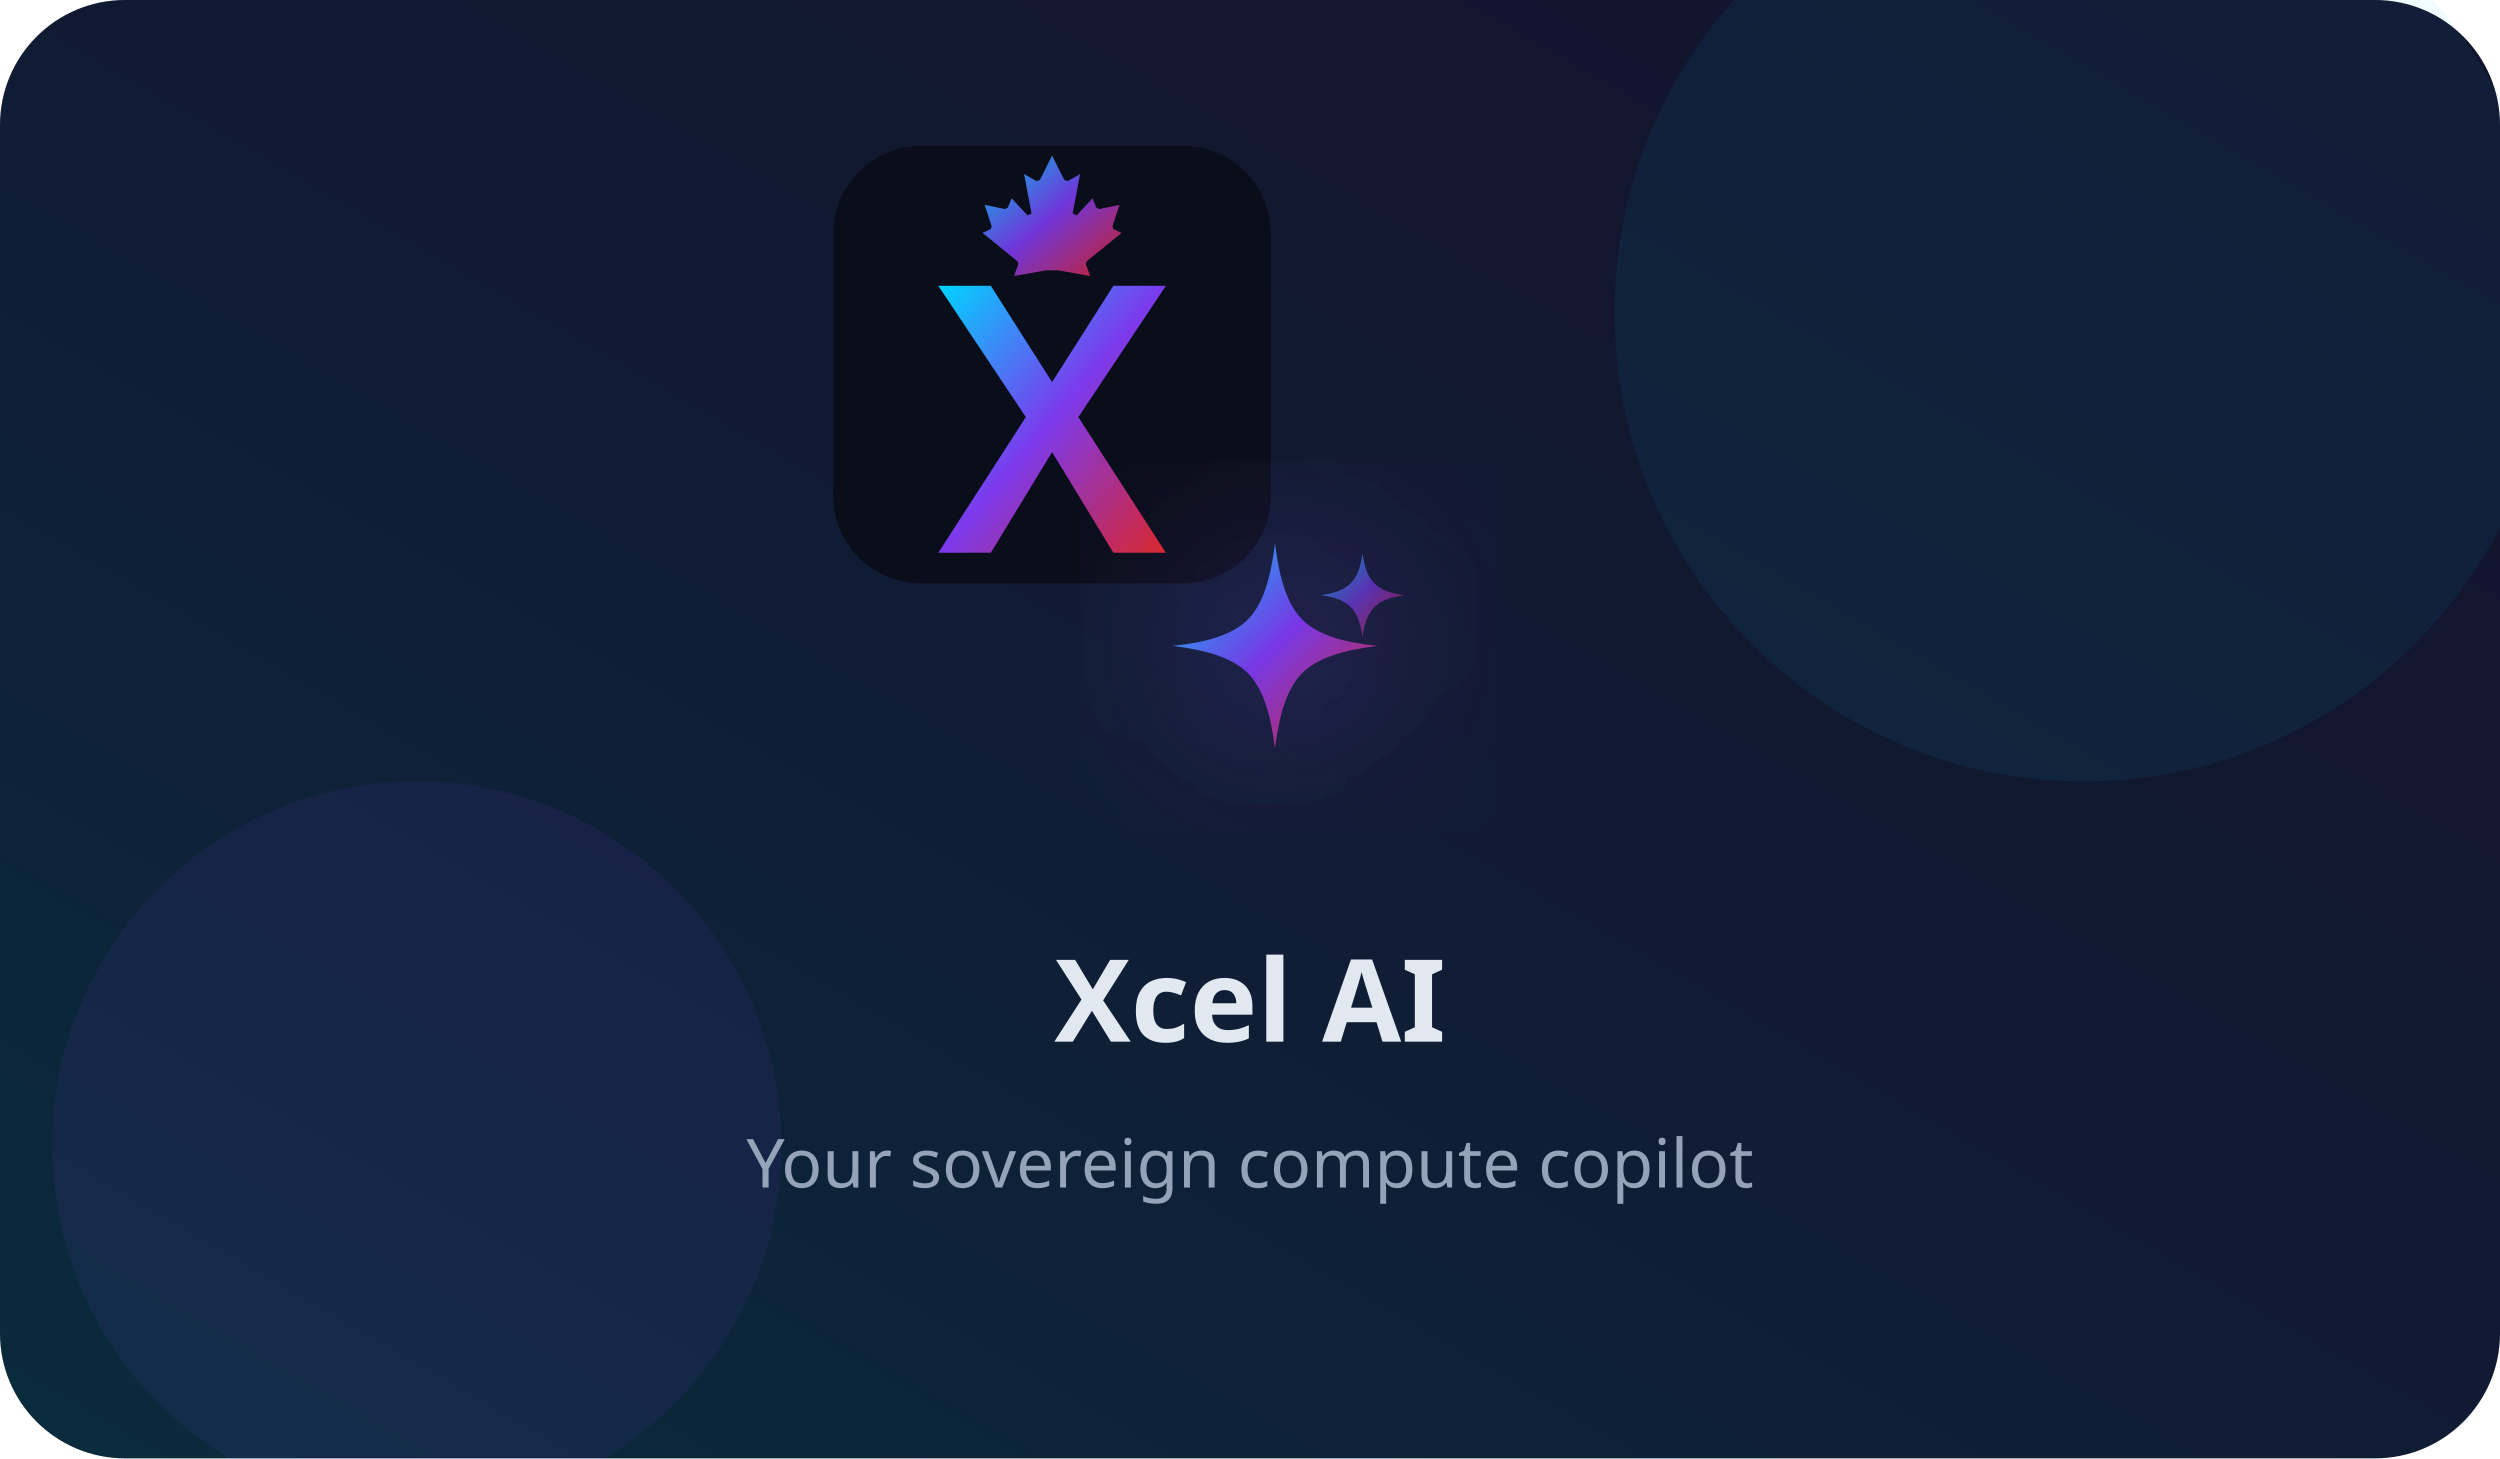
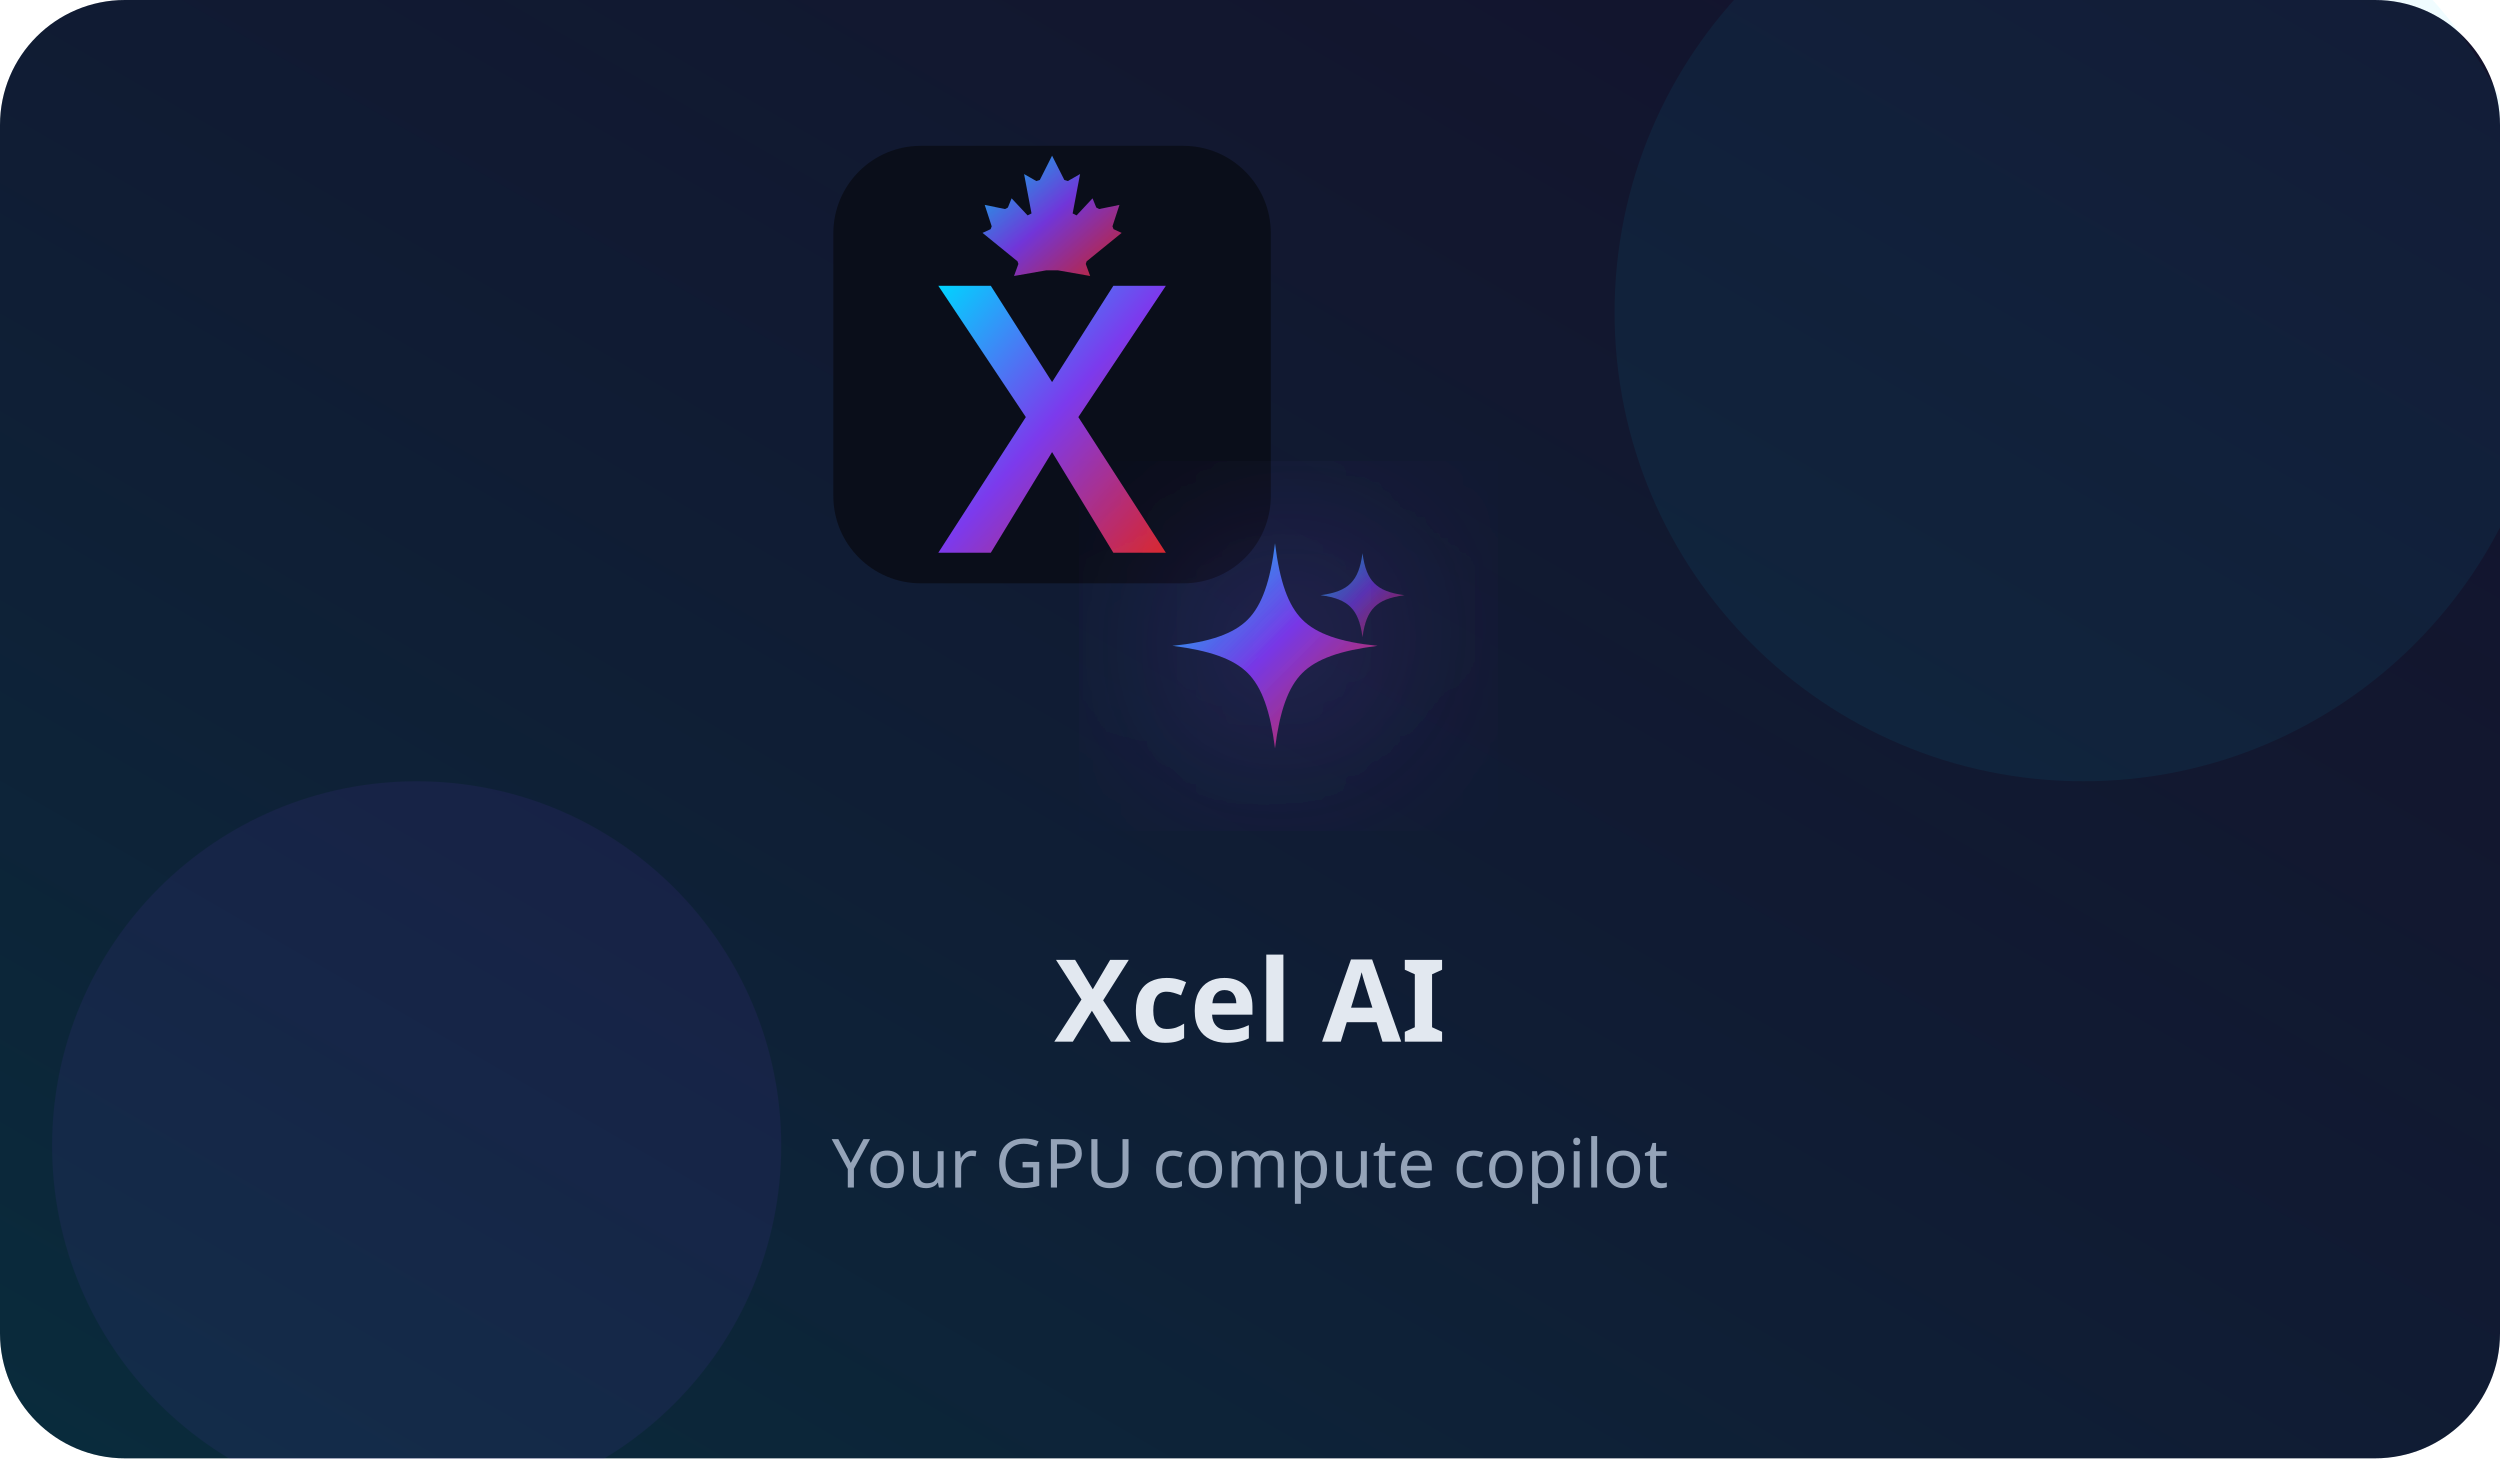
<svg xmlns="http://www.w3.org/2000/svg" viewBox="0 0 480 280" fill="none">
  <defs>
    <linearGradient id="g" x1="0%" y1="0%" x2="100%" y2="100%">
      <stop offset="0%" stop-color="#00d4ff" />
      <stop offset="50%" stop-color="#7c3aed" />
      <stop offset="100%" stop-color="#dc2626" />
    </linearGradient>
    <linearGradient id="gSoft" x1="0%" y1="100%" x2="100%" y2="0%">
      <stop offset="0%" stop-color="#00d4ff" stop-opacity="0.15" />
      <stop offset="100%" stop-color="#7c3aed" stop-opacity="0.08" />
    </linearGradient>
    <filter id="glow" x="-40%" y="-40%" width="180%" height="180%">
      <feGaussianBlur stdDeviation="8" result="b" />
      <feMerge>
        <feMergeNode in="b" />
        <feMergeNode in="SourceGraphic" />
      </feMerge>
    </filter>
  </defs>
  <rect width="480" height="280" rx="24" fill="#0a0e1a" />
  <rect width="480" height="280" rx="24" fill="url(#gSoft)" />
  <circle cx="400" cy="60" r="90" fill="#00d4ff" opacity="0.06" />
  <circle cx="80" cy="220" r="70" fill="#7c3aed" opacity="0.08" />
  <g transform="translate(160,28) scale(0.42)">
    <rect width="200" height="200" rx="40" fill="#0a0e1a" />
    <path d="M102.6,56.9 L117.4,59.5 L115.4,54.0 L115.8,52.8 L131.8,39.8 L128.1,38.1 L127.6,36.8 L130.8,27.0 L121.5,28.9 L120.2,28.2 L118.5,24.0 L111.2,31.8 L109.4,30.9 L112.8,12.9 L107.2,16.1 L105.6,15.6 L100.0,4.5 L94.4,15.6 L92.8,16.1 L87.2,12.9 L90.6,30.9 L88.8,31.8 L81.5,24.0 L79.8,28.2 L78.5,28.9 L69.2,27.0 L72.4,36.8 L71.9,38.1 L68.2,39.8 L84.2,52.8 L84.6,54.0 L82.6,59.5 L97.4,56.9 Z" fill="url(#g)" opacity="0.9" />
    <path d="M48,64 L72,64 L100,108 L128,64 L152,64 L112,124 L152,186 L128,186 L100,140 L72,186 L48,186 L88,124 Z" fill="url(#g)" />
  </g>
  <g filter="url(#glow)" transform="translate(216, 100) scale(2.4)" fill="url(#g)">
    <path d="M12 1.8c.38 3.07 1.05 4.96 2.18 6.1 1.13 1.13 3.02 1.8 6.02 2.1-3 .38-4.89 1.05-6.02 2.18-1.13 1.13-1.8 3.02-2.18 6.02-.38-3-1.05-4.89-2.18-6.02-1.13-1.13-3.02-1.8-6.02-2.18 3-.3 4.89-.97 6.02-2.1C10.95 6.76 11.62 4.87 12 1.8Z" opacity="0.95" />
    <path d="M19 2.6c.16 1.18.45 1.9.95 2.4.5.5 1.22.79 2.4.95-1.18.16-1.9.45-2.4.95-.5.5-.79 1.22-.95 2.4-.16-1.18-.45-1.9-.95-2.4-.5-.5-1.22-.79-2.4-.95 1.18-.16 1.9-.45 2.4-.95.5-.5.79-1.22.95-2.4Z" opacity="0.65" />
  </g>
  <text x="240" y="200" text-anchor="middle" fill="#e2e8f0" font-family="system-ui,sans-serif" font-size="22" font-weight="700">Xcel AI</text>
-   <text x="240" y="228" text-anchor="middle" fill="#94a3b8" font-family="system-ui,sans-serif" font-size="13">Your sovereign compute copilot</text>
+   <text x="240" y="228" text-anchor="middle" fill="#94a3b8" font-family="system-ui,sans-serif" font-size="13">Your GPU compute copilot</text>
</svg>
